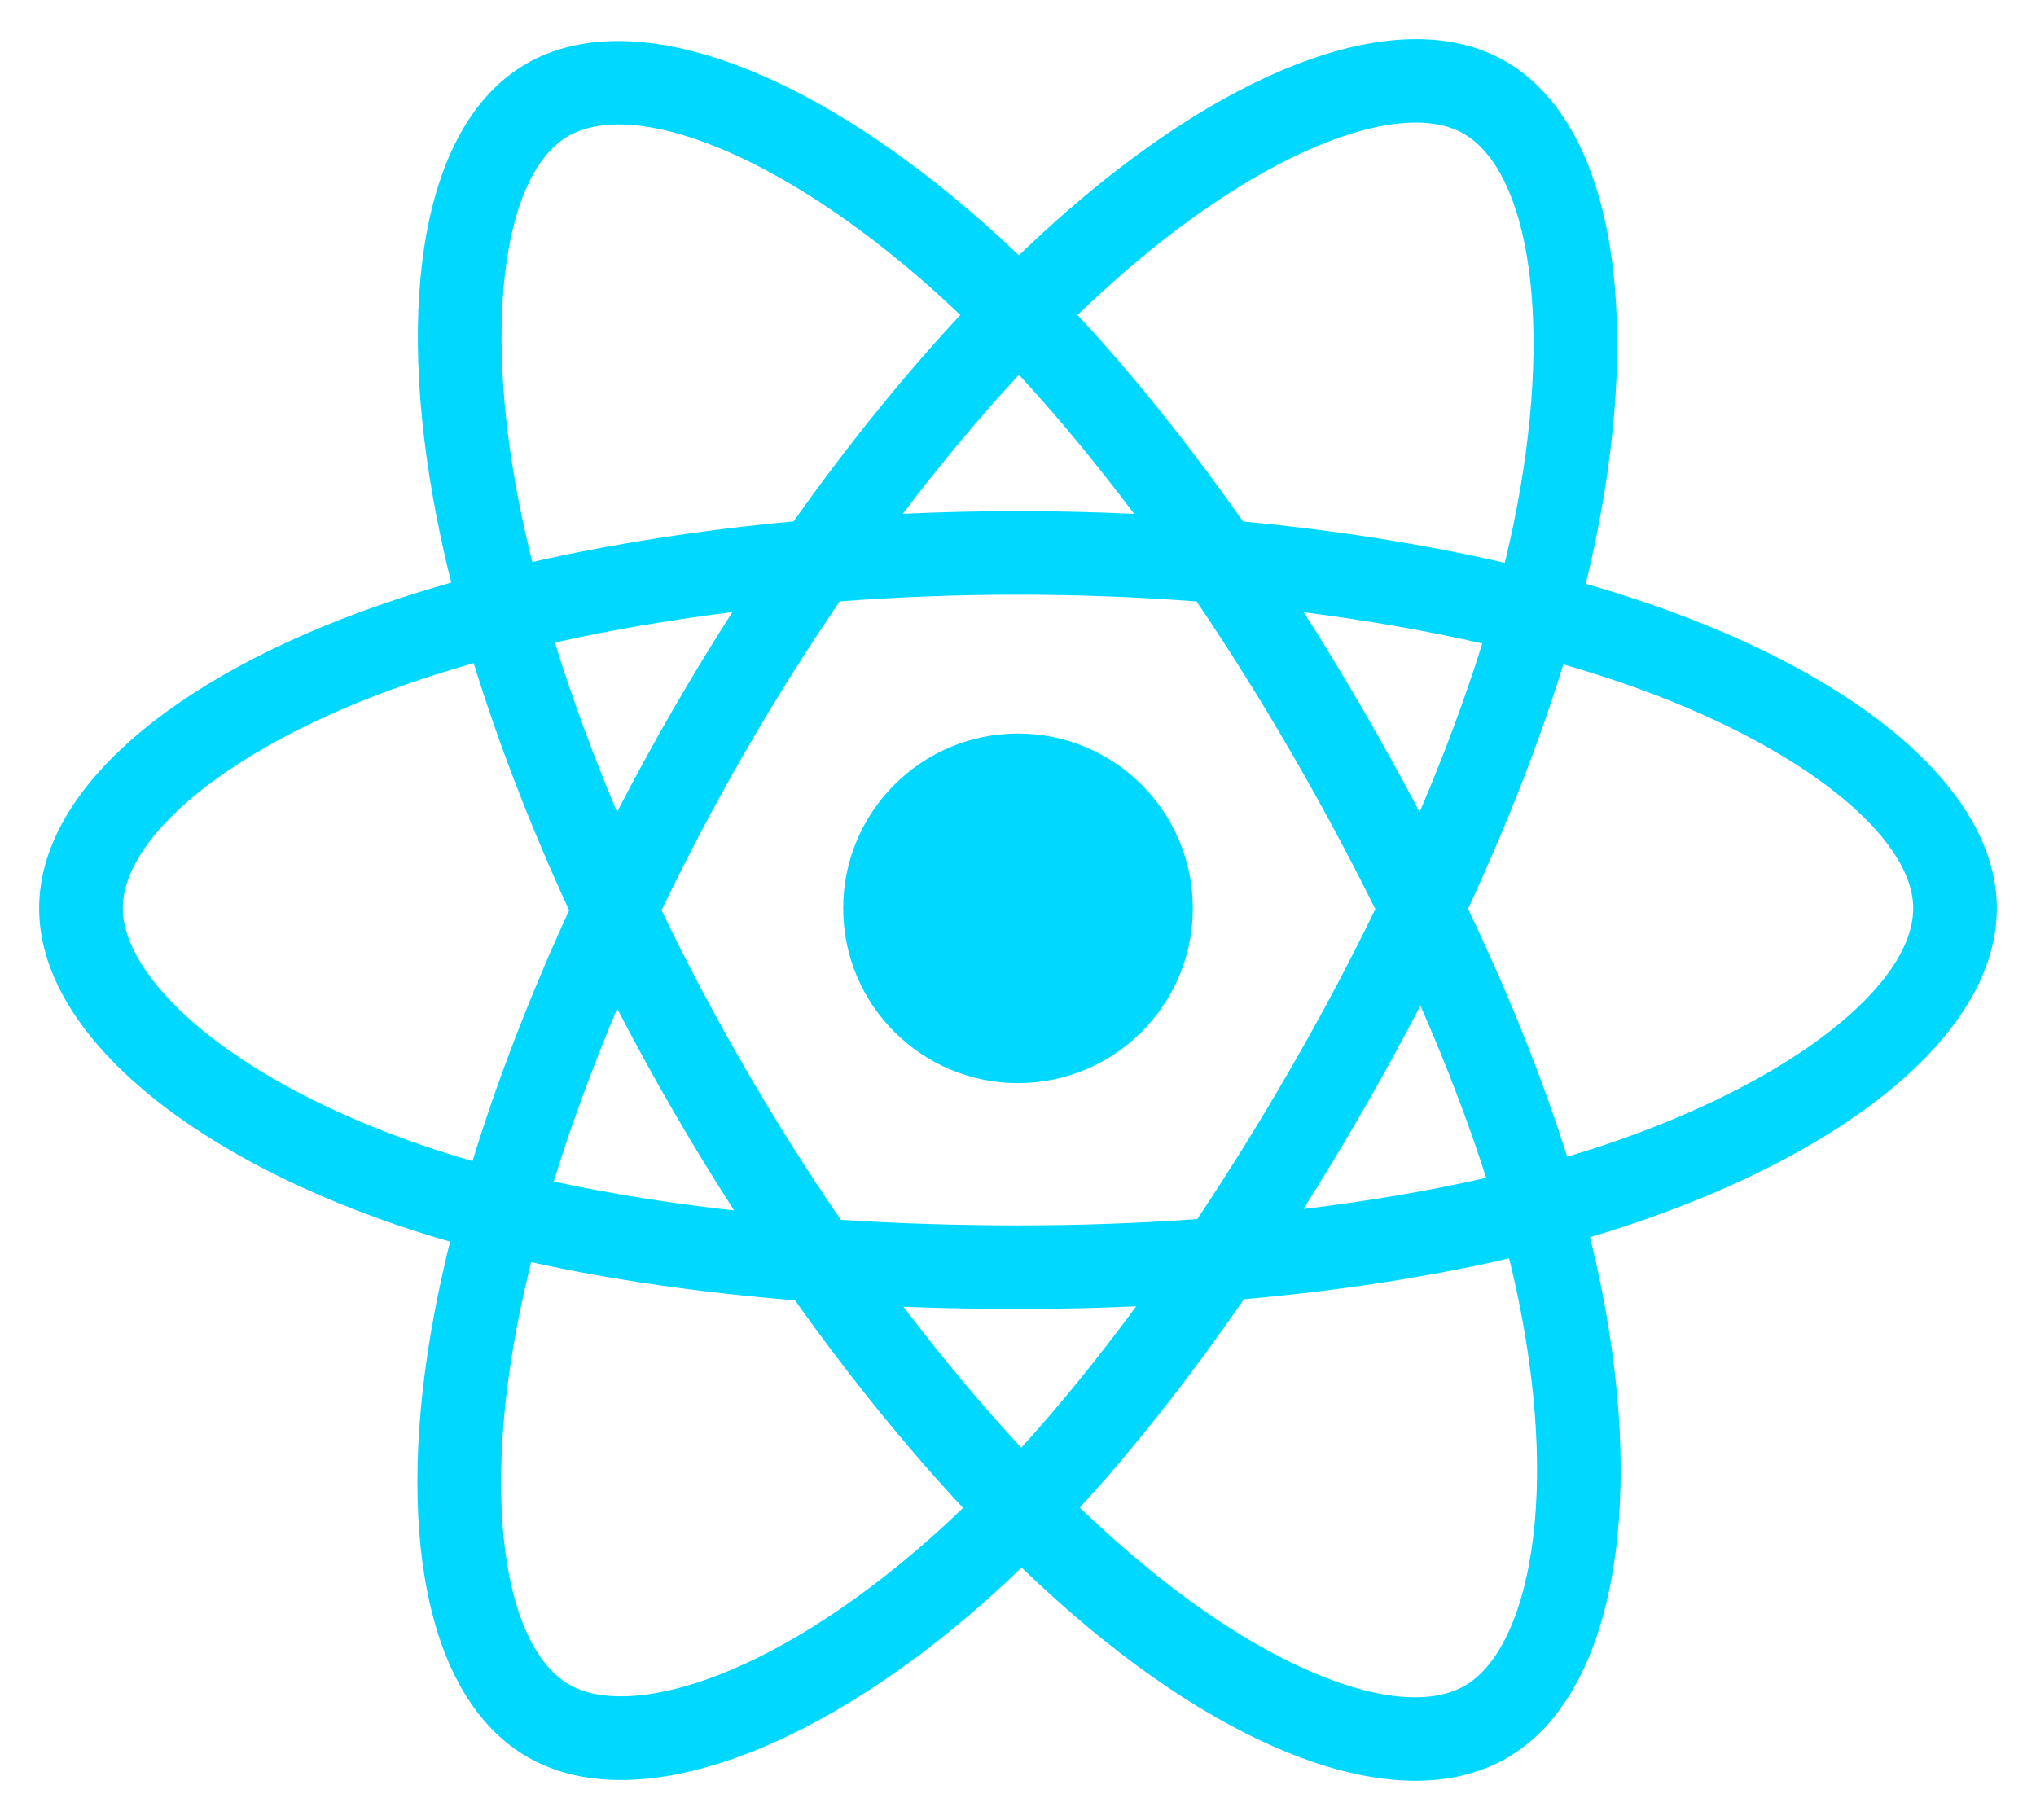
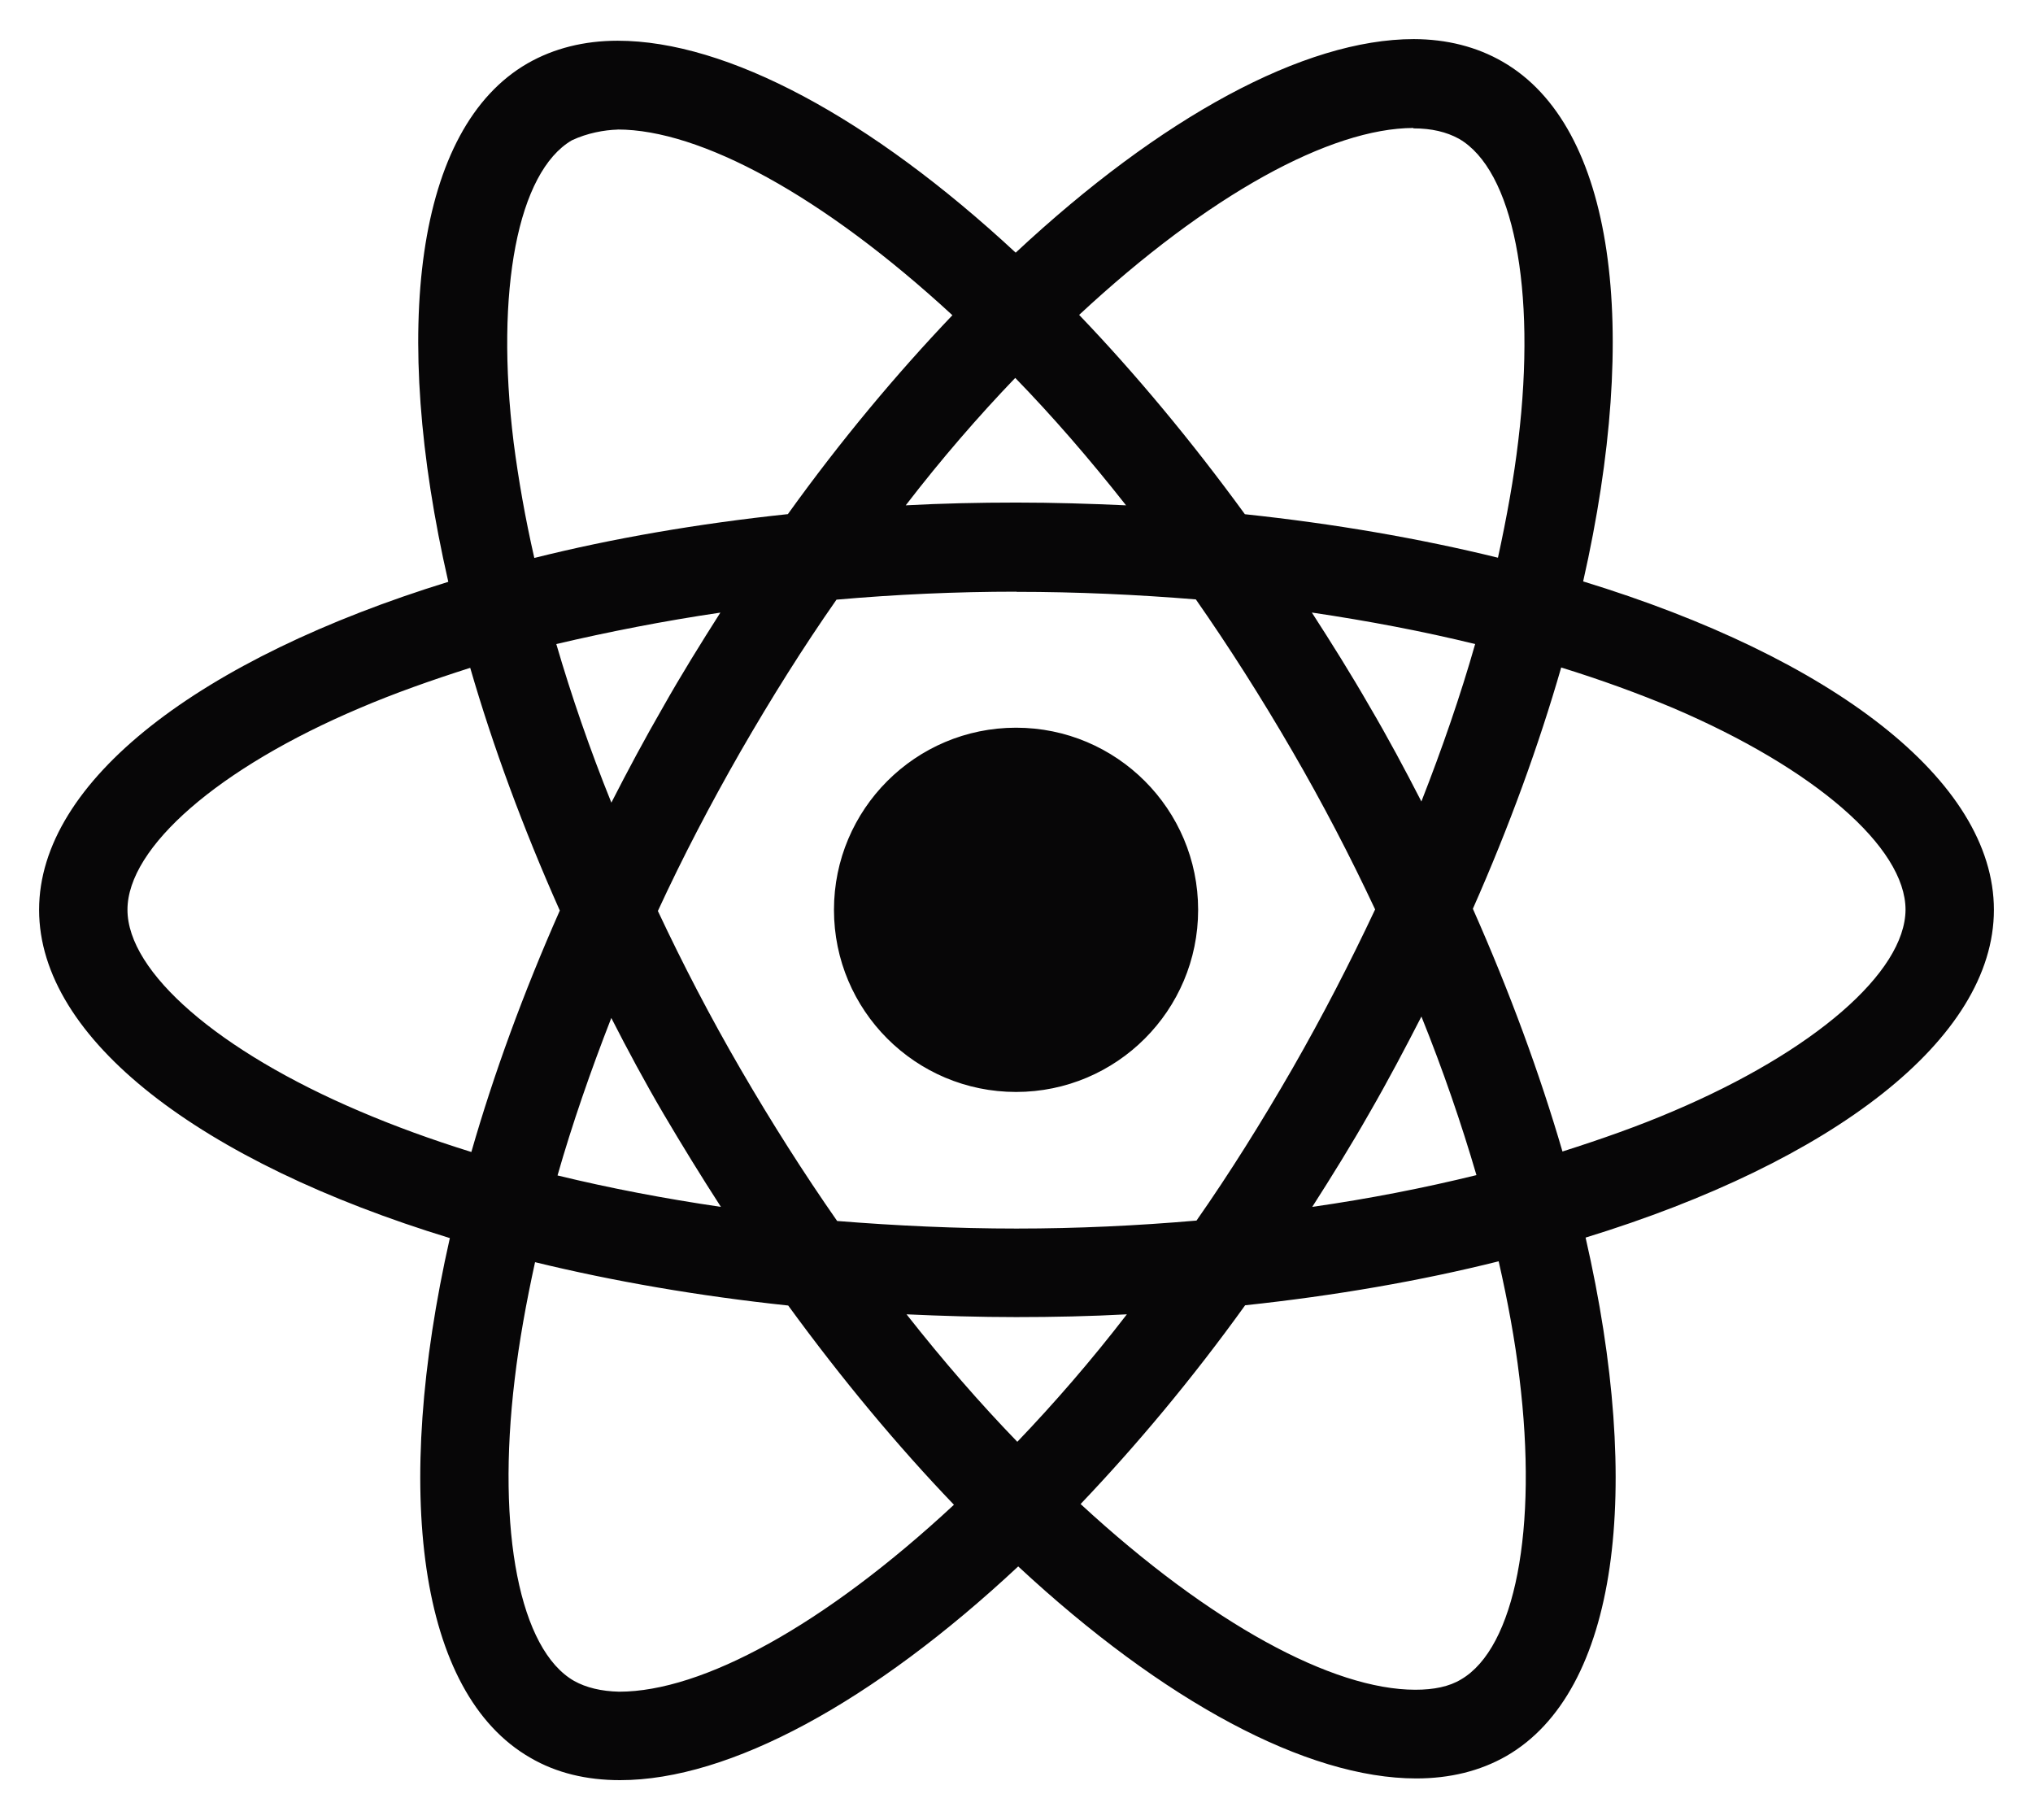
- <svg xmlns="http://www.w3.org/2000/svg" viewBox="-5.120 -5.120 266.240 238.007">
-   <path fill="#00d8ff" d="M210.483 73.824a172 172 0 0 0-8.24-2.597c.465-1.9.893-3.777 1.273-5.621c6.238-30.281 2.16-54.676-11.769-62.708c-13.355-7.7-35.196.329-57.254 19.526a171 171 0 0 0-6.375 5.848a156 156 0 0 0-4.241-3.917C100.759 3.829 77.587-4.822 63.673 3.233C50.33 10.957 46.379 33.89 51.995 62.588a171 171 0 0 0 1.892 8.48c-3.28.932-6.445 1.924-9.474 2.98C17.309 83.498 0 98.307 0 113.668c0 15.865 18.582 31.778 46.812 41.427a146 146 0 0 0 6.921 2.165a168 168 0 0 0-2.01 9.138c-5.354 28.2-1.173 50.591 12.134 58.266c13.744 7.926 36.812-.22 59.273-19.855a146 146 0 0 0 5.342-4.923a168 168 0 0 0 6.92 6.314c21.758 18.722 43.246 26.282 56.54 18.586c13.731-7.949 18.194-32.003 12.4-61.268a145 145 0 0 0-1.535-6.842c1.62-.48 3.21-.974 4.76-1.488c29.348-9.723 48.443-25.443 48.443-41.52c0-15.417-17.868-30.326-45.517-39.844m-6.365 70.984q-2.102.694-4.3 1.345c-3.24-10.257-7.612-21.163-12.963-32.432c5.106-11 9.31-21.767 12.459-31.957c2.619.758 5.16 1.557 7.61 2.4c23.69 8.156 38.14 20.213 38.14 29.504c0 9.896-15.606 22.743-40.946 31.14m-10.514 20.834c2.562 12.94 2.927 24.64 1.23 33.787c-1.524 8.219-4.59 13.698-8.382 15.893c-8.067 4.67-25.32-1.4-43.927-17.412a157 157 0 0 1-6.437-5.87c7.214-7.889 14.423-17.06 21.459-27.246c12.376-1.098 24.068-2.894 34.671-5.345q.785 3.162 1.386 6.193M87.276 214.515c-7.882 2.783-14.16 2.863-17.955.675c-8.075-4.657-11.432-22.636-6.853-46.752a157 157 0 0 1 1.869-8.499c10.486 2.32 22.093 3.988 34.498 4.994c7.084 9.967 14.501 19.128 21.976 27.15a135 135 0 0 1-4.877 4.492c-9.933 8.682-19.886 14.842-28.658 17.94M50.35 144.747c-12.483-4.267-22.792-9.812-29.858-15.863c-6.35-5.437-9.555-10.836-9.555-15.216c0-9.322 13.897-21.212 37.076-29.293c2.813-.98 5.757-1.905 8.812-2.773c3.204 10.42 7.406 21.315 12.477 32.332c-5.137 11.18-9.399 22.249-12.634 32.792a135 135 0 0 1-6.318-1.979m12.378-84.26c-4.811-24.587-1.616-43.134 6.425-47.789c8.564-4.958 27.502 2.111 47.463 19.835a144 144 0 0 1 3.841 3.545c-7.438 7.987-14.787 17.08-21.808 26.988c-12.04 1.116-23.565 2.908-34.161 5.309a160 160 0 0 1-1.76-7.887m110.427 27.268a348 348 0 0 0-7.785-12.803c8.168 1.033 15.994 2.404 23.343 4.08c-2.206 7.072-4.956 14.465-8.193 22.045a381 381 0 0 0-7.365-13.322m-45.032-43.861c5.044 5.465 10.096 11.566 15.065 18.186a322 322 0 0 0-30.257-.006c4.974-6.559 10.069-12.652 15.192-18.18M82.802 87.83a323 323 0 0 0-7.227 13.238c-3.184-7.553-5.909-14.98-8.134-22.152c7.304-1.634 15.093-2.97 23.209-3.984a322 322 0 0 0-7.848 12.897m8.081 65.352c-8.385-.936-16.291-2.203-23.593-3.793c2.26-7.3 5.045-14.885 8.298-22.6a321 321 0 0 0 7.257 13.246c2.594 4.48 5.28 8.868 8.038 13.147m37.542 31.03c-5.184-5.592-10.354-11.779-15.403-18.433c4.902.192 9.899.29 14.978.29c5.218 0 10.376-.117 15.453-.343c-4.985 6.774-10.018 12.97-15.028 18.486m52.198-57.817c3.422 7.8 6.306 15.345 8.596 22.52c-7.422 1.694-15.436 3.058-23.88 4.071a382 382 0 0 0 7.859-13.026a347 347 0 0 0 7.425-13.565m-16.898 8.101a359 359 0 0 1-12.281 19.815a329 329 0 0 1-23.444.823c-7.967 0-15.716-.248-23.178-.732a310 310 0 0 1-12.513-19.846h.001a307 307 0 0 1-10.923-20.627a310 310 0 0 1 10.89-20.637l-.001.001a307 307 0 0 1 12.413-19.761c7.613-.576 15.42-.876 23.31-.876H128c7.926 0 15.743.303 23.354.883a329 329 0 0 1 12.335 19.695a359 359 0 0 1 11.036 20.54a330 330 0 0 1-11 20.722m22.56-122.124c8.572 4.944 11.906 24.881 6.52 51.026q-.518 2.504-1.15 5.09c-10.622-2.452-22.155-4.275-34.23-5.408c-7.034-10.017-14.323-19.124-21.64-27.008a161 161 0 0 1 5.888-5.4c18.9-16.447 36.564-22.941 44.612-18.3M128 90.808c12.625 0 22.86 10.235 22.86 22.86s-10.235 22.86-22.86 22.86s-22.86-10.235-22.86-22.86s10.235-22.86 22.86-22.86" />
+ <svg xmlns="http://www.w3.org/2000/svg" fill="#070607" role="img" viewBox="-0.480 0.834 24.960 22.335">
+   <path d="M14.23 12.004a2.236 2.236 0 0 1-2.235 2.236 2.236 2.236 0 0 1-2.236-2.236 2.236 2.236 0 0 1 2.235-2.236 2.236 2.236 0 0 1 2.236 2.236zm2.648-10.69c-1.346 0-3.107.96-4.888 2.622-1.78-1.653-3.542-2.602-4.887-2.602-.41 0-.783.093-1.106.278-1.375.793-1.683 3.264-.973 6.365C1.98 8.917 0 10.42 0 12.004c0 1.59 1.99 3.097 5.043 4.03-.704 3.113-.39 5.588.988 6.38.32.187.69.275 1.102.275 1.345 0 3.107-.96 4.888-2.624 1.78 1.654 3.542 2.603 4.887 2.603.41 0 .783-.09 1.106-.275 1.374-.792 1.683-3.263.973-6.365C22.02 15.096 24 13.59 24 12.004c0-1.59-1.99-3.097-5.043-4.032.704-3.11.39-5.587-.988-6.38-.318-.184-.688-.277-1.092-.278zm-.005 1.09v.006c.225 0 .406.044.558.127.666.382.955 1.835.73 3.704-.054.46-.142.945-.25 1.44-.96-.236-2.006-.417-3.107-.534-.66-.905-1.345-1.727-2.035-2.447 1.592-1.48 3.087-2.292 4.105-2.295zm-9.77.02c1.012 0 2.514.808 4.11 2.28-.686.72-1.37 1.537-2.02 2.442-1.107.117-2.154.298-3.113.538-.112-.49-.195-.964-.254-1.42-.23-1.868.054-3.32.714-3.707.19-.09.4-.127.563-.132zm4.882 3.05c.455.468.91.992 1.36 1.564-.44-.02-.89-.034-1.345-.034-.46 0-.915.01-1.36.034.44-.572.895-1.096 1.345-1.565zM12 8.1c.74 0 1.477.034 2.202.093.406.582.802 1.203 1.183 1.86.372.64.71 1.29 1.018 1.946-.308.655-.646 1.31-1.013 1.95-.38.66-.773 1.288-1.18 1.87-.728.063-1.466.098-2.21.098-.74 0-1.477-.035-2.202-.093-.406-.582-.802-1.204-1.183-1.86-.372-.64-.71-1.29-1.018-1.946.303-.657.646-1.313 1.013-1.954.38-.66.773-1.286 1.18-1.868.728-.064 1.466-.098 2.21-.098zm-3.635.254c-.24.377-.48.763-.704 1.16-.225.39-.435.782-.635 1.174-.265-.656-.49-1.31-.676-1.947.64-.15 1.315-.283 2.015-.386zm7.26 0c.695.103 1.365.23 2.006.387-.18.632-.405 1.282-.66 1.933-.2-.39-.41-.783-.64-1.174-.225-.392-.465-.774-.705-1.146zm3.063.675c.484.15.944.317 1.375.498 1.732.74 2.852 1.708 2.852 2.476-.005.768-1.125 1.74-2.857 2.475-.42.18-.88.342-1.355.493-.28-.958-.646-1.956-1.1-2.98.45-1.017.81-2.01 1.085-2.964zm-13.395.004c.278.96.645 1.957 1.1 2.98-.45 1.017-.812 2.01-1.086 2.964-.484-.15-.944-.318-1.37-.5-1.732-.737-2.852-1.706-2.852-2.474 0-.768 1.12-1.742 2.852-2.476.42-.18.88-.342 1.356-.494zm11.678 4.28c.265.657.49 1.312.676 1.948-.64.157-1.316.29-2.016.39.24-.375.48-.762.705-1.158.225-.39.435-.788.636-1.18zm-9.945.02c.2.392.41.783.64 1.175.23.39.465.772.705 1.143-.695-.102-1.365-.23-2.006-.386.18-.63.406-1.282.66-1.933zM17.92 16.32c.112.493.2.968.254 1.423.23 1.868-.054 3.32-.714 3.708-.147.09-.338.128-.563.128-1.012 0-2.514-.807-4.11-2.28.686-.72 1.37-1.536 2.02-2.44 1.107-.118 2.154-.3 3.113-.54zm-11.83.01c.96.234 2.006.415 3.107.532.66.905 1.345 1.727 2.035 2.446-1.595 1.483-3.092 2.295-4.11 2.295-.22-.005-.406-.05-.553-.132-.666-.38-.955-1.834-.73-3.703.054-.46.142-.944.25-1.438zm4.56.64c.44.02.89.034 1.345.034.46 0 .915-.01 1.36-.034-.44.572-.895 1.095-1.345 1.565-.455-.47-.91-.993-1.36-1.565z" />
</svg>
